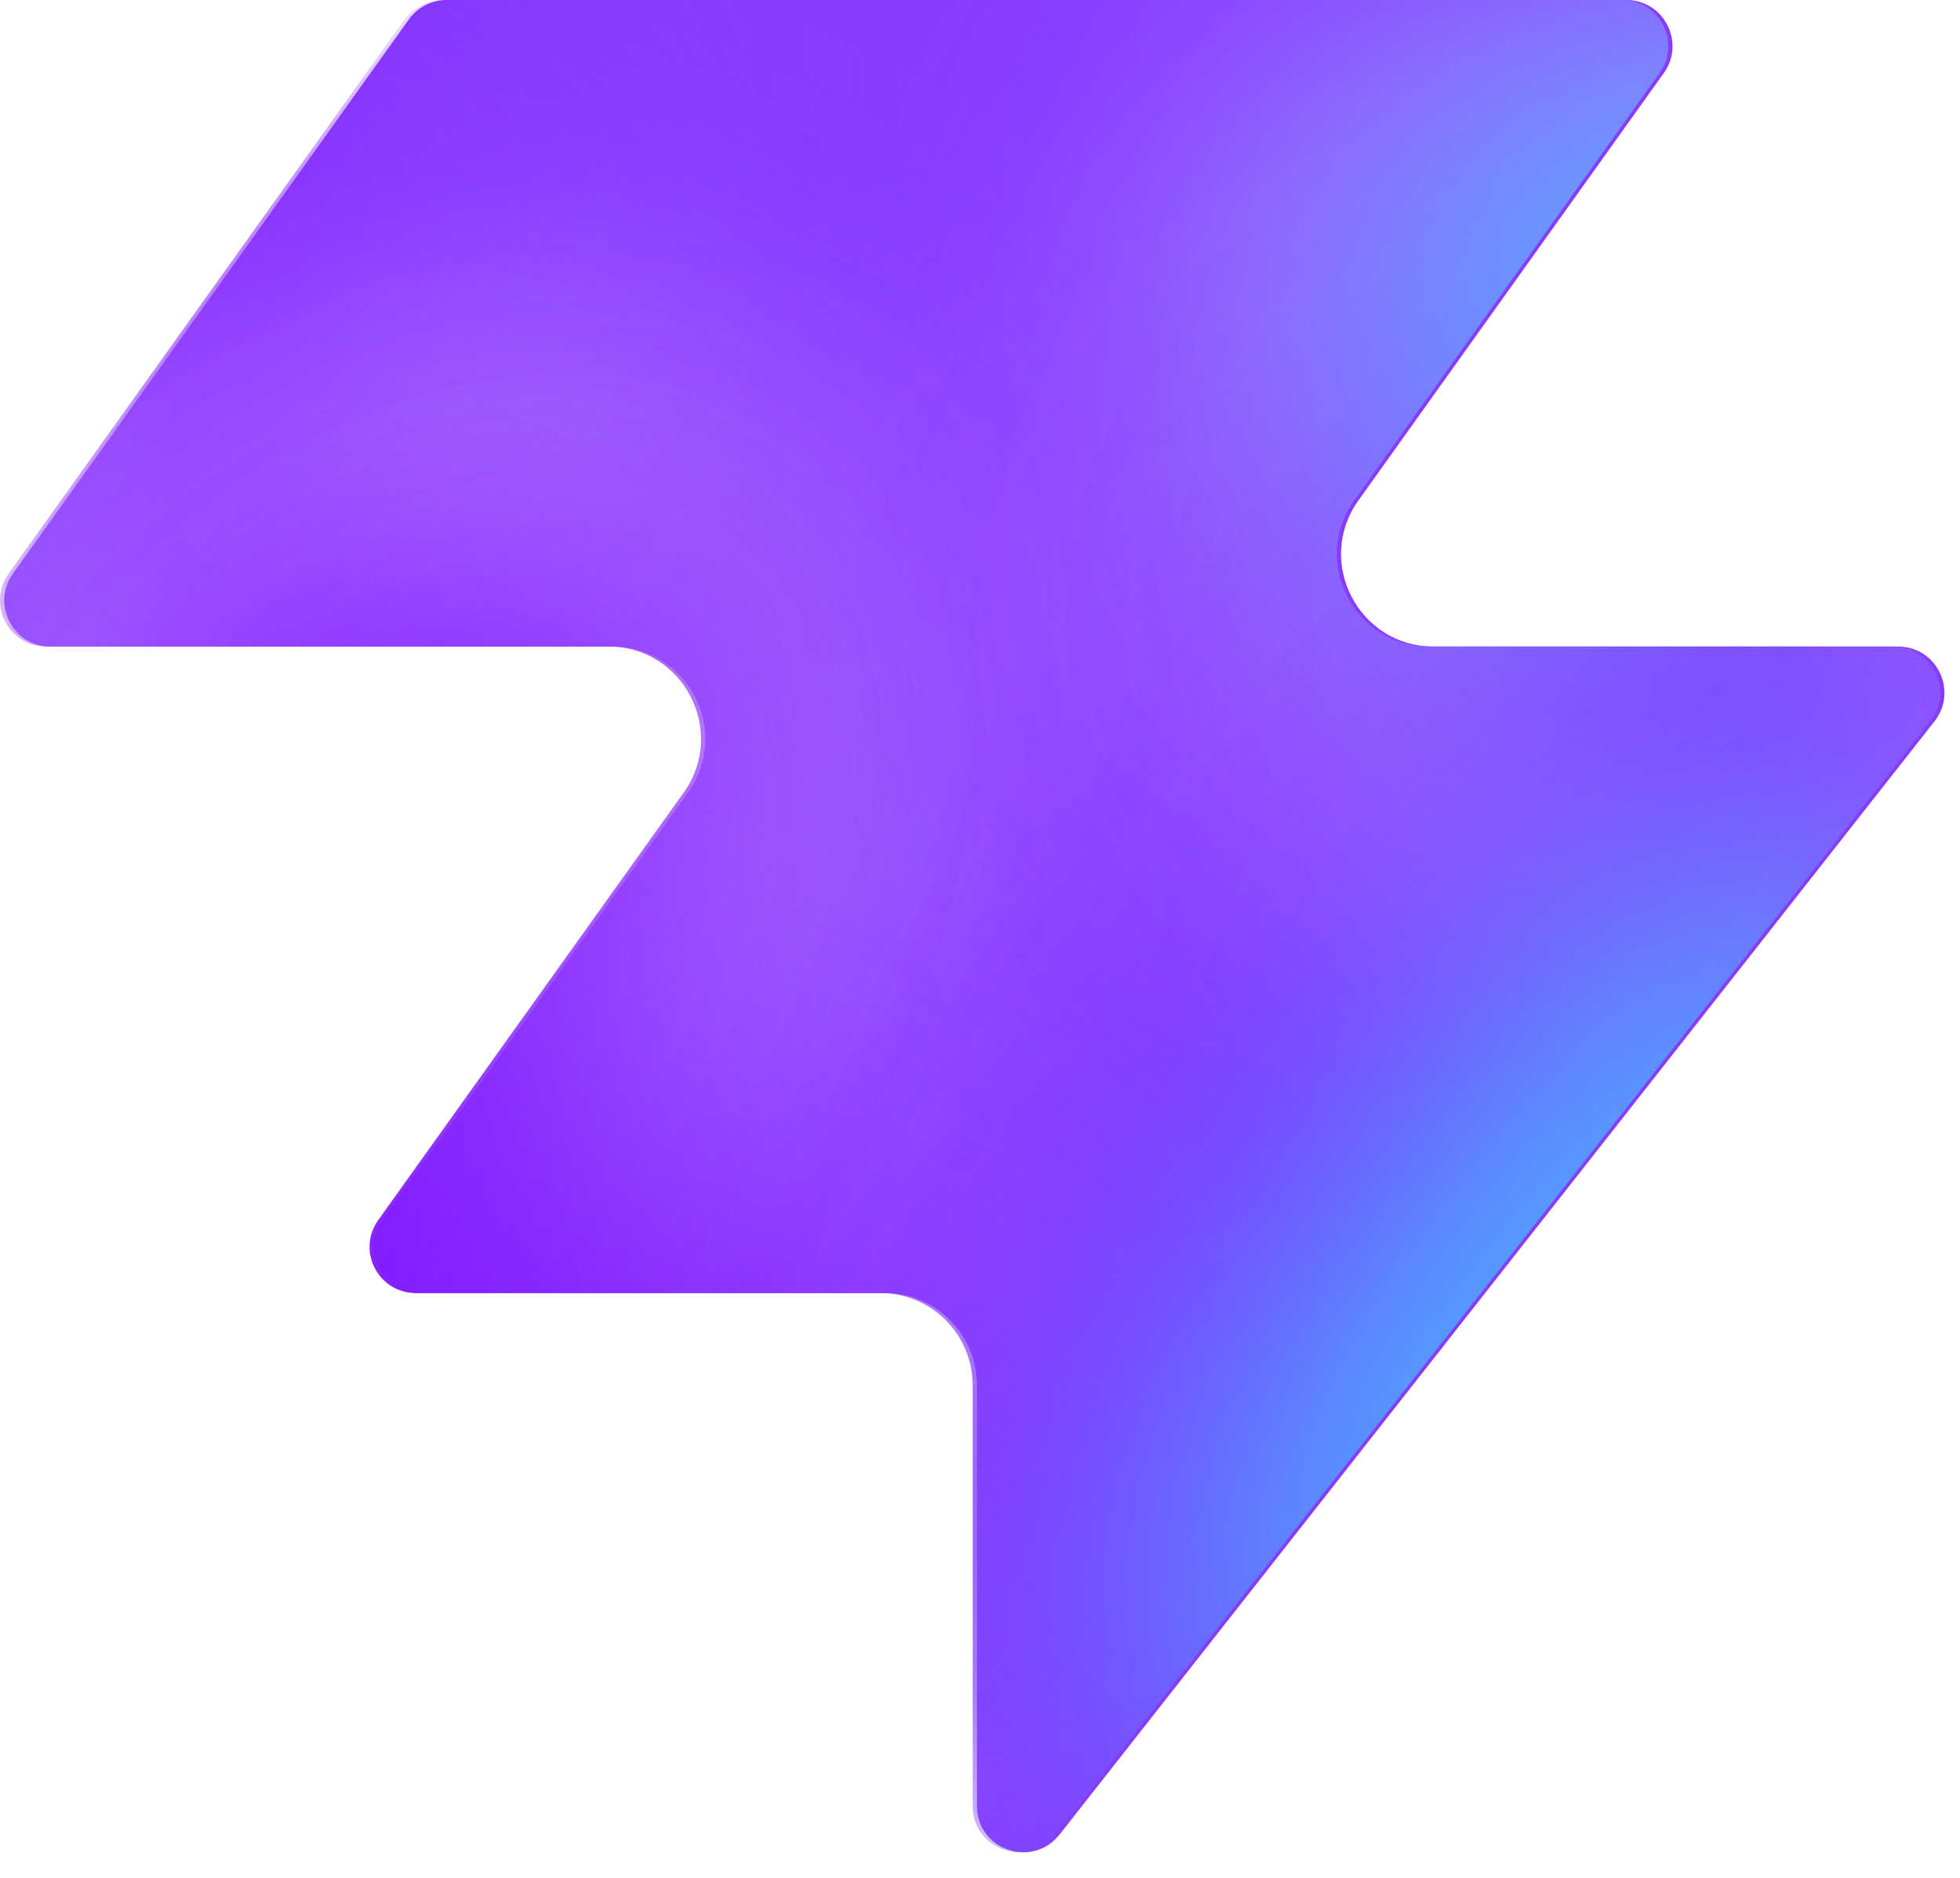
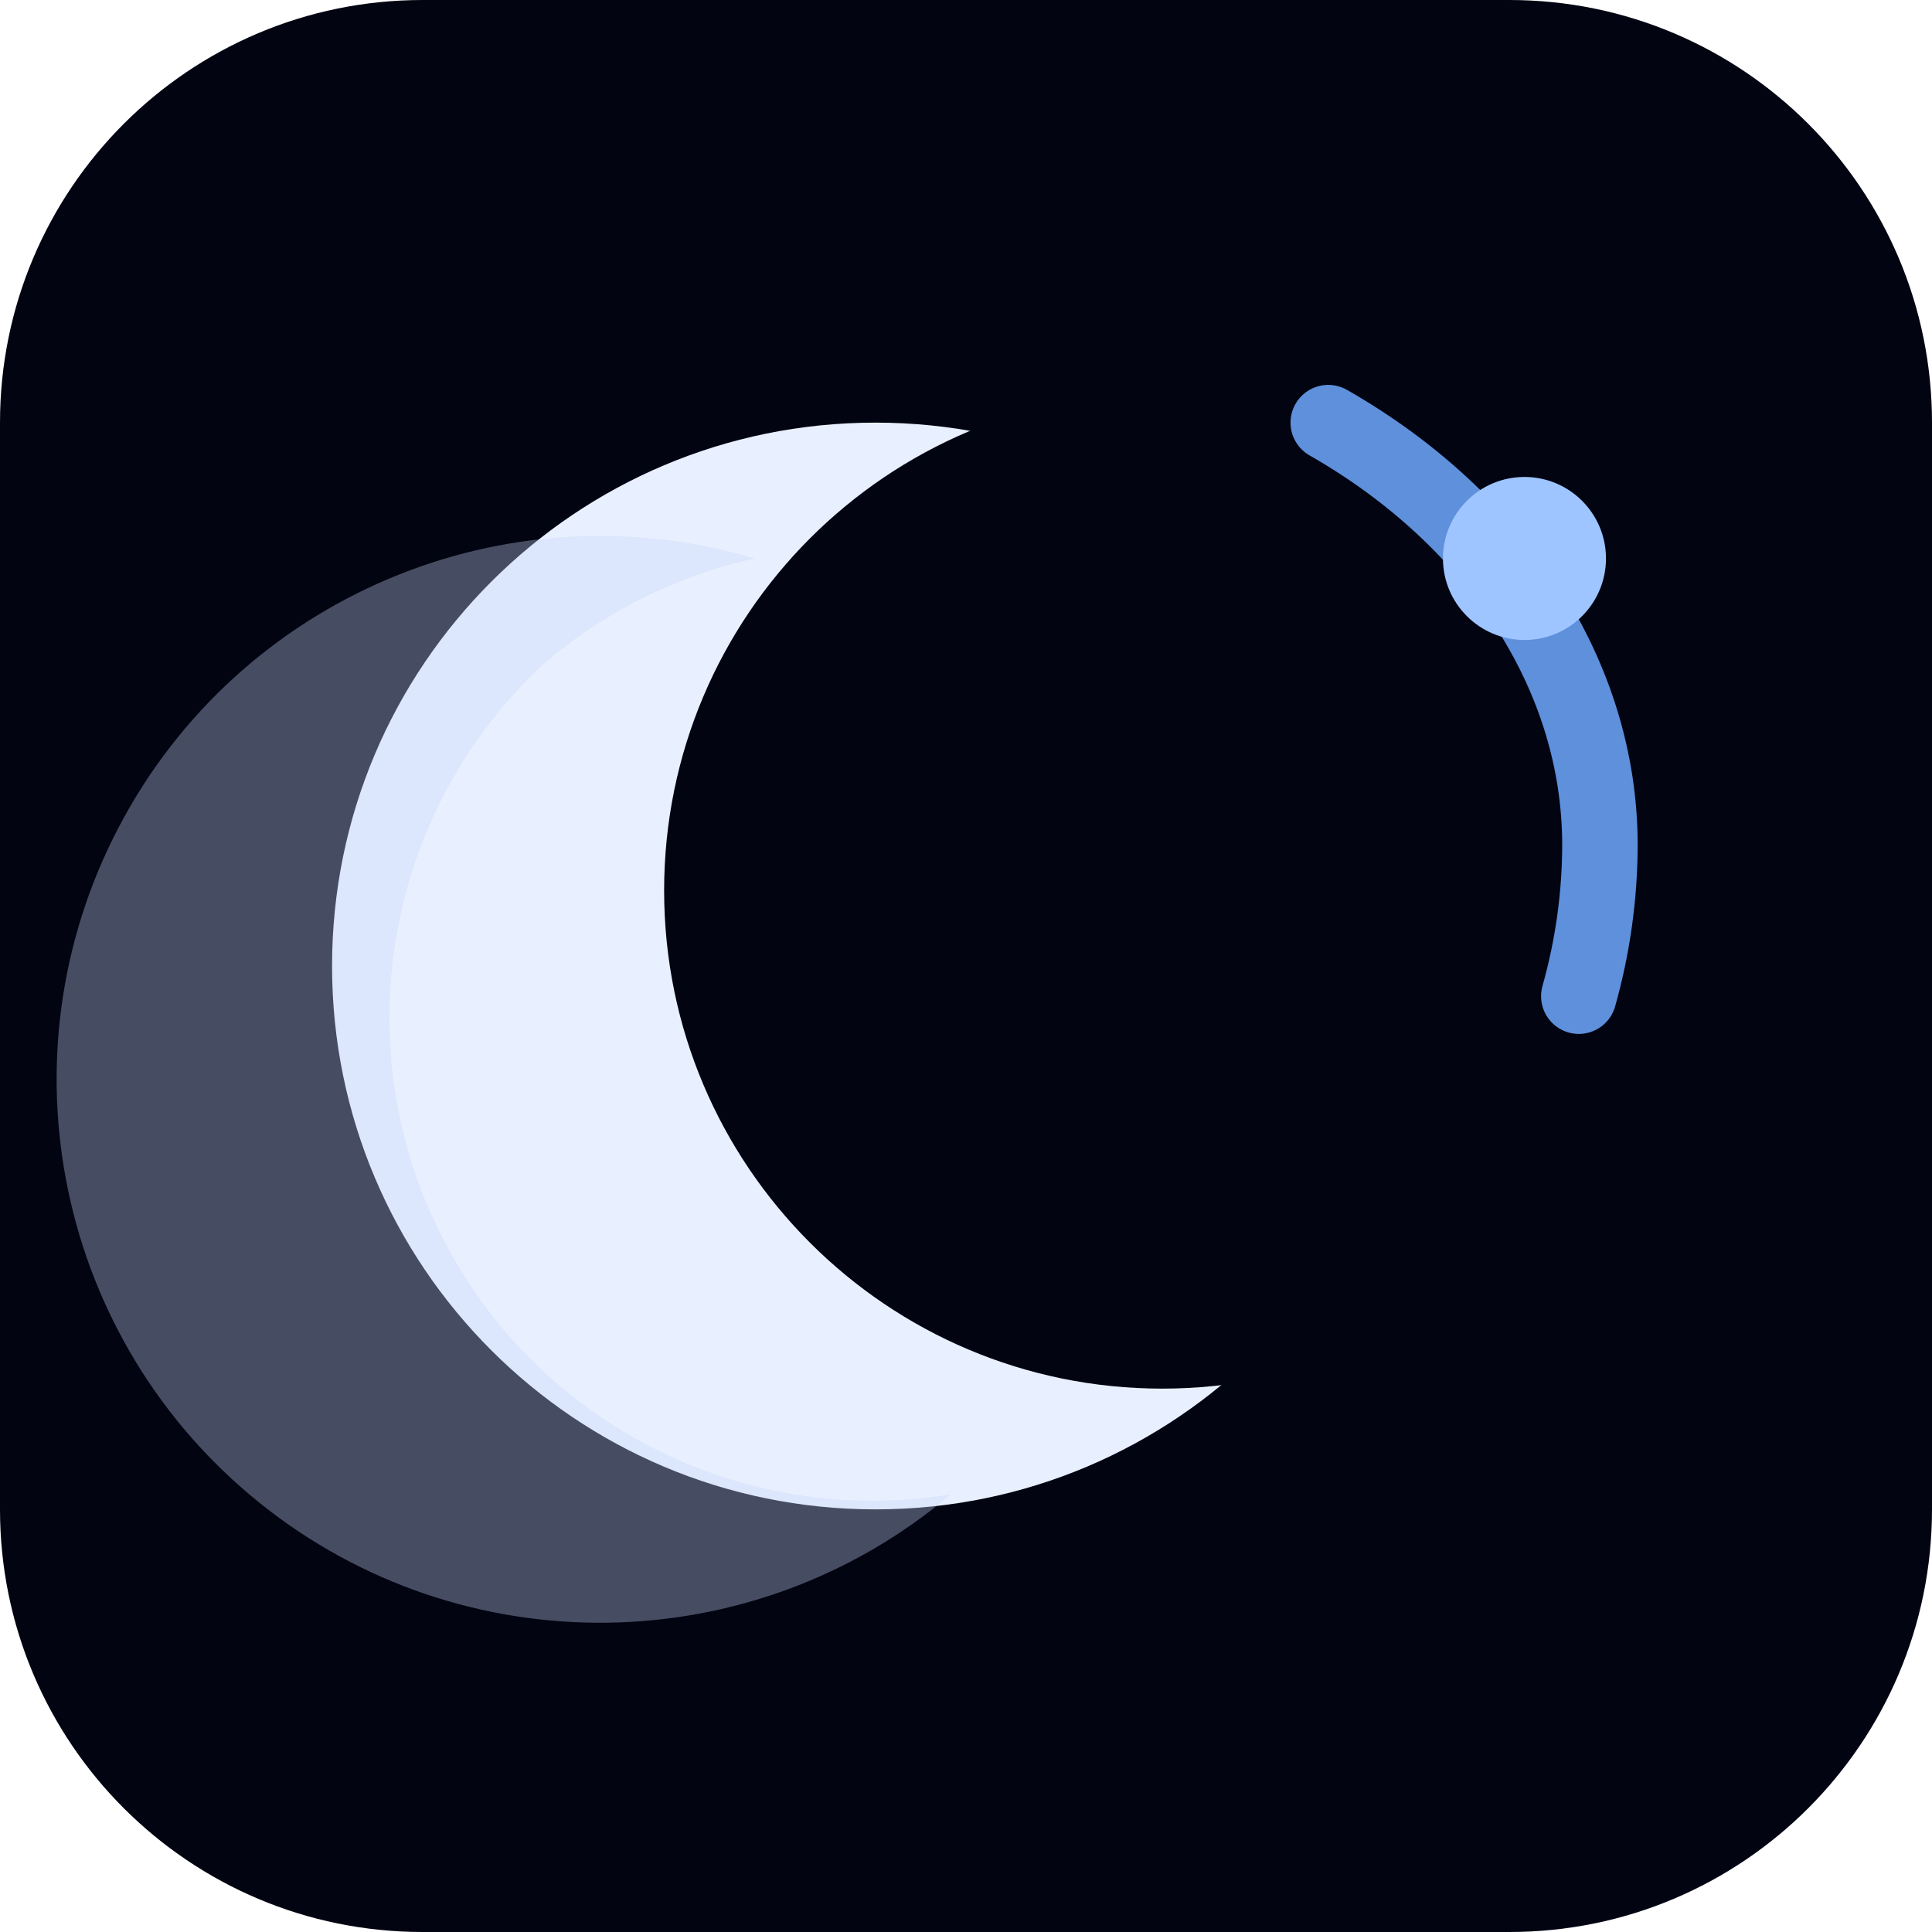
- <svg xmlns="http://www.w3.org/2000/svg" width="48" height="46" fill="none" viewBox="0 0 48 46">
-   <path fill="#863bff" d="M25.946 44.938c-.664.845-2.021.375-2.021-.698V33.937a2.26 2.26 0 0 0-2.262-2.262H10.287c-.92 0-1.456-1.04-.92-1.788l7.48-10.471c1.07-1.497 0-3.578-1.842-3.578H1.237c-.92 0-1.456-1.04-.92-1.788L10.013.474c.214-.297.556-.474.92-.474h28.894c.92 0 1.456 1.04.92 1.788l-7.48 10.471c-1.07 1.498 0 3.579 1.842 3.579h11.377c.943 0 1.473 1.088.89 1.83L25.947 44.94z" style="fill:#863bff;fill:color(display-p3 .525 .23 1);fill-opacity:1" />
-   <mask id="a" width="48" height="46" x="0" y="0" maskUnits="userSpaceOnUse" style="mask-type:alpha">
-     <path fill="#000" d="M25.842 44.938c-.664.844-2.021.375-2.021-.698V33.937a2.26 2.26 0 0 0-2.262-2.262H10.183c-.92 0-1.456-1.04-.92-1.788l7.48-10.471c1.07-1.498 0-3.579-1.842-3.579H1.133c-.92 0-1.456-1.04-.92-1.787L9.91.473c.214-.297.556-.474.92-.474h28.894c.92 0 1.456 1.04.92 1.788l-7.48 10.471c-1.07 1.498 0 3.578 1.842 3.578h11.377c.943 0 1.473 1.088.89 1.832L25.843 44.94z" style="fill:#000;fill-opacity:1" />
-   </mask>
-   <g mask="url(#a)">
-     <g filter="url(#b)">
-       <ellipse cx="5.508" cy="14.704" fill="#ede6ff" rx="5.508" ry="14.704" style="fill:#ede6ff;fill:color(display-p3 .927 .903 1);fill-opacity:1" transform="matrix(.00324 1 1 -.00324 -4.47 31.516)" />
-     </g>
-     <g filter="url(#c)">
-       <ellipse cx="10.399" cy="29.851" fill="#ede6ff" rx="10.399" ry="29.851" style="fill:#ede6ff;fill:color(display-p3 .927 .903 1);fill-opacity:1" transform="matrix(.00324 1 1 -.00324 -39.328 7.883)" />
-     </g>
-     <g filter="url(#d)">
-       <ellipse cx="5.508" cy="30.487" fill="#7e14ff" rx="5.508" ry="30.487" style="fill:#7e14ff;fill:color(display-p3 .492 .077 1);fill-opacity:1" transform="rotate(89.814 -25.913 -14.639)scale(1 -1)" />
-     </g>
-     <g filter="url(#e)">
-       <ellipse cx="5.508" cy="30.599" fill="#7e14ff" rx="5.508" ry="30.599" style="fill:#7e14ff;fill:color(display-p3 .492 .077 1);fill-opacity:1" transform="rotate(89.814 -32.644 -3.334)scale(1 -1)" />
-     </g>
-     <g filter="url(#f)">
-       <ellipse cx="5.508" cy="30.599" fill="#7e14ff" rx="5.508" ry="30.599" style="fill:#7e14ff;fill:color(display-p3 .492 .077 1);fill-opacity:1" transform="matrix(.00324 1 1 -.00324 -34.34 30.47)" />
-     </g>
-     <g filter="url(#g)">
-       <ellipse cx="14.072" cy="22.078" fill="#ede6ff" rx="14.072" ry="22.078" style="fill:#ede6ff;fill:color(display-p3 .927 .903 1);fill-opacity:1" transform="rotate(93.35 24.506 48.493)scale(-1 1)" />
-     </g>
-     <g filter="url(#h)">
-       <ellipse cx="3.47" cy="21.501" fill="#7e14ff" rx="3.47" ry="21.501" style="fill:#7e14ff;fill:color(display-p3 .492 .077 1);fill-opacity:1" transform="rotate(89.009 28.708 47.59)scale(-1 1)" />
-     </g>
-     <g filter="url(#i)">
-       <ellipse cx="3.47" cy="21.501" fill="#7e14ff" rx="3.47" ry="21.501" style="fill:#7e14ff;fill:color(display-p3 .492 .077 1);fill-opacity:1" transform="rotate(89.009 28.708 47.59)scale(-1 1)" />
-     </g>
-     <g filter="url(#j)">
-       <ellipse cx=".387" cy="8.972" fill="#7e14ff" rx="4.407" ry="29.108" style="fill:#7e14ff;fill:color(display-p3 .492 .077 1);fill-opacity:1" transform="rotate(39.51 .387 8.972)" />
-     </g>
-     <g filter="url(#k)">
-       <ellipse cx="47.523" cy="-6.092" fill="#7e14ff" rx="4.407" ry="29.108" style="fill:#7e14ff;fill:color(display-p3 .492 .077 1);fill-opacity:1" transform="rotate(37.892 47.523 -6.092)" />
-     </g>
-     <g filter="url(#l)">
-       <ellipse cx="41.412" cy="6.333" fill="#47bfff" rx="5.971" ry="9.665" style="fill:#47bfff;fill:color(display-p3 .28 .748 1);fill-opacity:1" transform="rotate(37.892 41.412 6.333)" />
-     </g>
-     <g filter="url(#m)">
-       <ellipse cx="-1.879" cy="38.332" fill="#7e14ff" rx="4.407" ry="29.108" style="fill:#7e14ff;fill:color(display-p3 .492 .077 1);fill-opacity:1" transform="rotate(37.892 -1.88 38.332)" />
-     </g>
-     <g filter="url(#n)">
-       <ellipse cx="-1.879" cy="38.332" fill="#7e14ff" rx="4.407" ry="29.108" style="fill:#7e14ff;fill:color(display-p3 .492 .077 1);fill-opacity:1" transform="rotate(37.892 -1.88 38.332)" />
-     </g>
-     <g filter="url(#o)">
-       <ellipse cx="35.651" cy="29.907" fill="#7e14ff" rx="4.407" ry="29.108" style="fill:#7e14ff;fill:color(display-p3 .492 .077 1);fill-opacity:1" transform="rotate(37.892 35.651 29.907)" />
-     </g>
-     <g filter="url(#p)">
-       <ellipse cx="38.418" cy="32.4" fill="#47bfff" rx="5.971" ry="15.297" style="fill:#47bfff;fill:color(display-p3 .28 .748 1);fill-opacity:1" transform="rotate(37.892 38.418 32.4)" />
-     </g>
-   </g>
-   <defs>
-     <filter id="b" width="60.045" height="41.654" x="-19.77" y="16.149" color-interpolation-filters="sRGB" filterUnits="userSpaceOnUse">
-       <feFlood flood-opacity="0" result="BackgroundImageFix" />
-       <feBlend in="SourceGraphic" in2="BackgroundImageFix" result="shape" />
-       <feGaussianBlur result="effect1_foregroundBlur_2002_17158" stdDeviation="7.659" />
-     </filter>
-     <filter id="c" width="90.34" height="51.437" x="-54.613" y="-7.533" color-interpolation-filters="sRGB" filterUnits="userSpaceOnUse">
-       <feFlood flood-opacity="0" result="BackgroundImageFix" />
-       <feBlend in="SourceGraphic" in2="BackgroundImageFix" result="shape" />
-       <feGaussianBlur result="effect1_foregroundBlur_2002_17158" stdDeviation="7.659" />
-     </filter>
-     <filter id="d" width="79.355" height="29.4" x="-49.64" y="2.03" color-interpolation-filters="sRGB" filterUnits="userSpaceOnUse">
-       <feFlood flood-opacity="0" result="BackgroundImageFix" />
-       <feBlend in="SourceGraphic" in2="BackgroundImageFix" result="shape" />
-       <feGaussianBlur result="effect1_foregroundBlur_2002_17158" stdDeviation="4.596" />
-     </filter>
-     <filter id="e" width="79.579" height="29.4" x="-45.045" y="20.029" color-interpolation-filters="sRGB" filterUnits="userSpaceOnUse">
-       <feFlood flood-opacity="0" result="BackgroundImageFix" />
-       <feBlend in="SourceGraphic" in2="BackgroundImageFix" result="shape" />
-       <feGaussianBlur result="effect1_foregroundBlur_2002_17158" stdDeviation="4.596" />
-     </filter>
-     <filter id="f" width="79.579" height="29.4" x="-43.513" y="21.178" color-interpolation-filters="sRGB" filterUnits="userSpaceOnUse">
-       <feFlood flood-opacity="0" result="BackgroundImageFix" />
-       <feBlend in="SourceGraphic" in2="BackgroundImageFix" result="shape" />
-       <feGaussianBlur result="effect1_foregroundBlur_2002_17158" stdDeviation="4.596" />
-     </filter>
-     <filter id="g" width="74.749" height="58.852" x="15.756" y="-17.901" color-interpolation-filters="sRGB" filterUnits="userSpaceOnUse">
-       <feFlood flood-opacity="0" result="BackgroundImageFix" />
-       <feBlend in="SourceGraphic" in2="BackgroundImageFix" result="shape" />
-       <feGaussianBlur result="effect1_foregroundBlur_2002_17158" stdDeviation="7.659" />
-     </filter>
-     <filter id="h" width="61.377" height="25.362" x="23.548" y="2.284" color-interpolation-filters="sRGB" filterUnits="userSpaceOnUse">
-       <feFlood flood-opacity="0" result="BackgroundImageFix" />
-       <feBlend in="SourceGraphic" in2="BackgroundImageFix" result="shape" />
-       <feGaussianBlur result="effect1_foregroundBlur_2002_17158" stdDeviation="4.596" />
-     </filter>
-     <filter id="i" width="61.377" height="25.362" x="23.548" y="2.284" color-interpolation-filters="sRGB" filterUnits="userSpaceOnUse">
-       <feFlood flood-opacity="0" result="BackgroundImageFix" />
-       <feBlend in="SourceGraphic" in2="BackgroundImageFix" result="shape" />
-       <feGaussianBlur result="effect1_foregroundBlur_2002_17158" stdDeviation="4.596" />
-     </filter>
-     <filter id="j" width="56.045" height="63.649" x="-27.636" y="-22.853" color-interpolation-filters="sRGB" filterUnits="userSpaceOnUse">
-       <feFlood flood-opacity="0" result="BackgroundImageFix" />
-       <feBlend in="SourceGraphic" in2="BackgroundImageFix" result="shape" />
-       <feGaussianBlur result="effect1_foregroundBlur_2002_17158" stdDeviation="4.596" />
-     </filter>
-     <filter id="k" width="54.814" height="64.646" x="20.116" y="-38.415" color-interpolation-filters="sRGB" filterUnits="userSpaceOnUse">
-       <feFlood flood-opacity="0" result="BackgroundImageFix" />
-       <feBlend in="SourceGraphic" in2="BackgroundImageFix" result="shape" />
-       <feGaussianBlur result="effect1_foregroundBlur_2002_17158" stdDeviation="4.596" />
-     </filter>
-     <filter id="l" width="33.541" height="35.313" x="24.641" y="-11.323" color-interpolation-filters="sRGB" filterUnits="userSpaceOnUse">
-       <feFlood flood-opacity="0" result="BackgroundImageFix" />
-       <feBlend in="SourceGraphic" in2="BackgroundImageFix" result="shape" />
-       <feGaussianBlur result="effect1_foregroundBlur_2002_17158" stdDeviation="4.596" />
-     </filter>
-     <filter id="m" width="54.814" height="64.646" x="-29.286" y="6.009" color-interpolation-filters="sRGB" filterUnits="userSpaceOnUse">
-       <feFlood flood-opacity="0" result="BackgroundImageFix" />
-       <feBlend in="SourceGraphic" in2="BackgroundImageFix" result="shape" />
-       <feGaussianBlur result="effect1_foregroundBlur_2002_17158" stdDeviation="4.596" />
-     </filter>
-     <filter id="n" width="54.814" height="64.646" x="-29.286" y="6.009" color-interpolation-filters="sRGB" filterUnits="userSpaceOnUse">
-       <feFlood flood-opacity="0" result="BackgroundImageFix" />
-       <feBlend in="SourceGraphic" in2="BackgroundImageFix" result="shape" />
-       <feGaussianBlur result="effect1_foregroundBlur_2002_17158" stdDeviation="4.596" />
-     </filter>
-     <filter id="o" width="54.814" height="64.646" x="8.244" y="-2.416" color-interpolation-filters="sRGB" filterUnits="userSpaceOnUse">
-       <feFlood flood-opacity="0" result="BackgroundImageFix" />
-       <feBlend in="SourceGraphic" in2="BackgroundImageFix" result="shape" />
-       <feGaussianBlur result="effect1_foregroundBlur_2002_17158" stdDeviation="4.596" />
-     </filter>
-     <filter id="p" width="39.409" height="43.623" x="18.713" y="10.588" color-interpolation-filters="sRGB" filterUnits="userSpaceOnUse">
-       <feFlood flood-opacity="0" result="BackgroundImageFix" />
-       <feBlend in="SourceGraphic" in2="BackgroundImageFix" result="shape" />
-       <feGaussianBlur result="effect1_foregroundBlur_2002_17158" stdDeviation="4.596" />
-     </filter>
-   </defs>
+ <svg xmlns="http://www.w3.org/2000/svg" viewBox="0 0 32 32" role="img" aria-label="Lua — Artemis II">
+   <rect width="32" height="32" rx="7" fill="#020412" />
+   <circle cx="14.5" cy="16" r="9" fill="#e8f0ff" />
+   <circle cx="19.25" cy="14.75" r="8.25" fill="#020412" />
+   <path fill="#c5d4f5" opacity="0.35" d="M9 11a8 8 0 0 1 3.5-1.75 9 9 0 1 0 3.25 15.5A8 8 0 0 1 9 11Z" />
+   <path d="M22 7c2.8 1.6 4.5 4.2 4.5 7a9.3 9.3 0 0 1-.35 2.5" fill="none" stroke="#6ea8ff" stroke-width="1.25" stroke-linecap="round" opacity="0.85" />
+   <circle cx="25.25" cy="9.25" r="1.35" fill="#9ec5ff" />
</svg>
